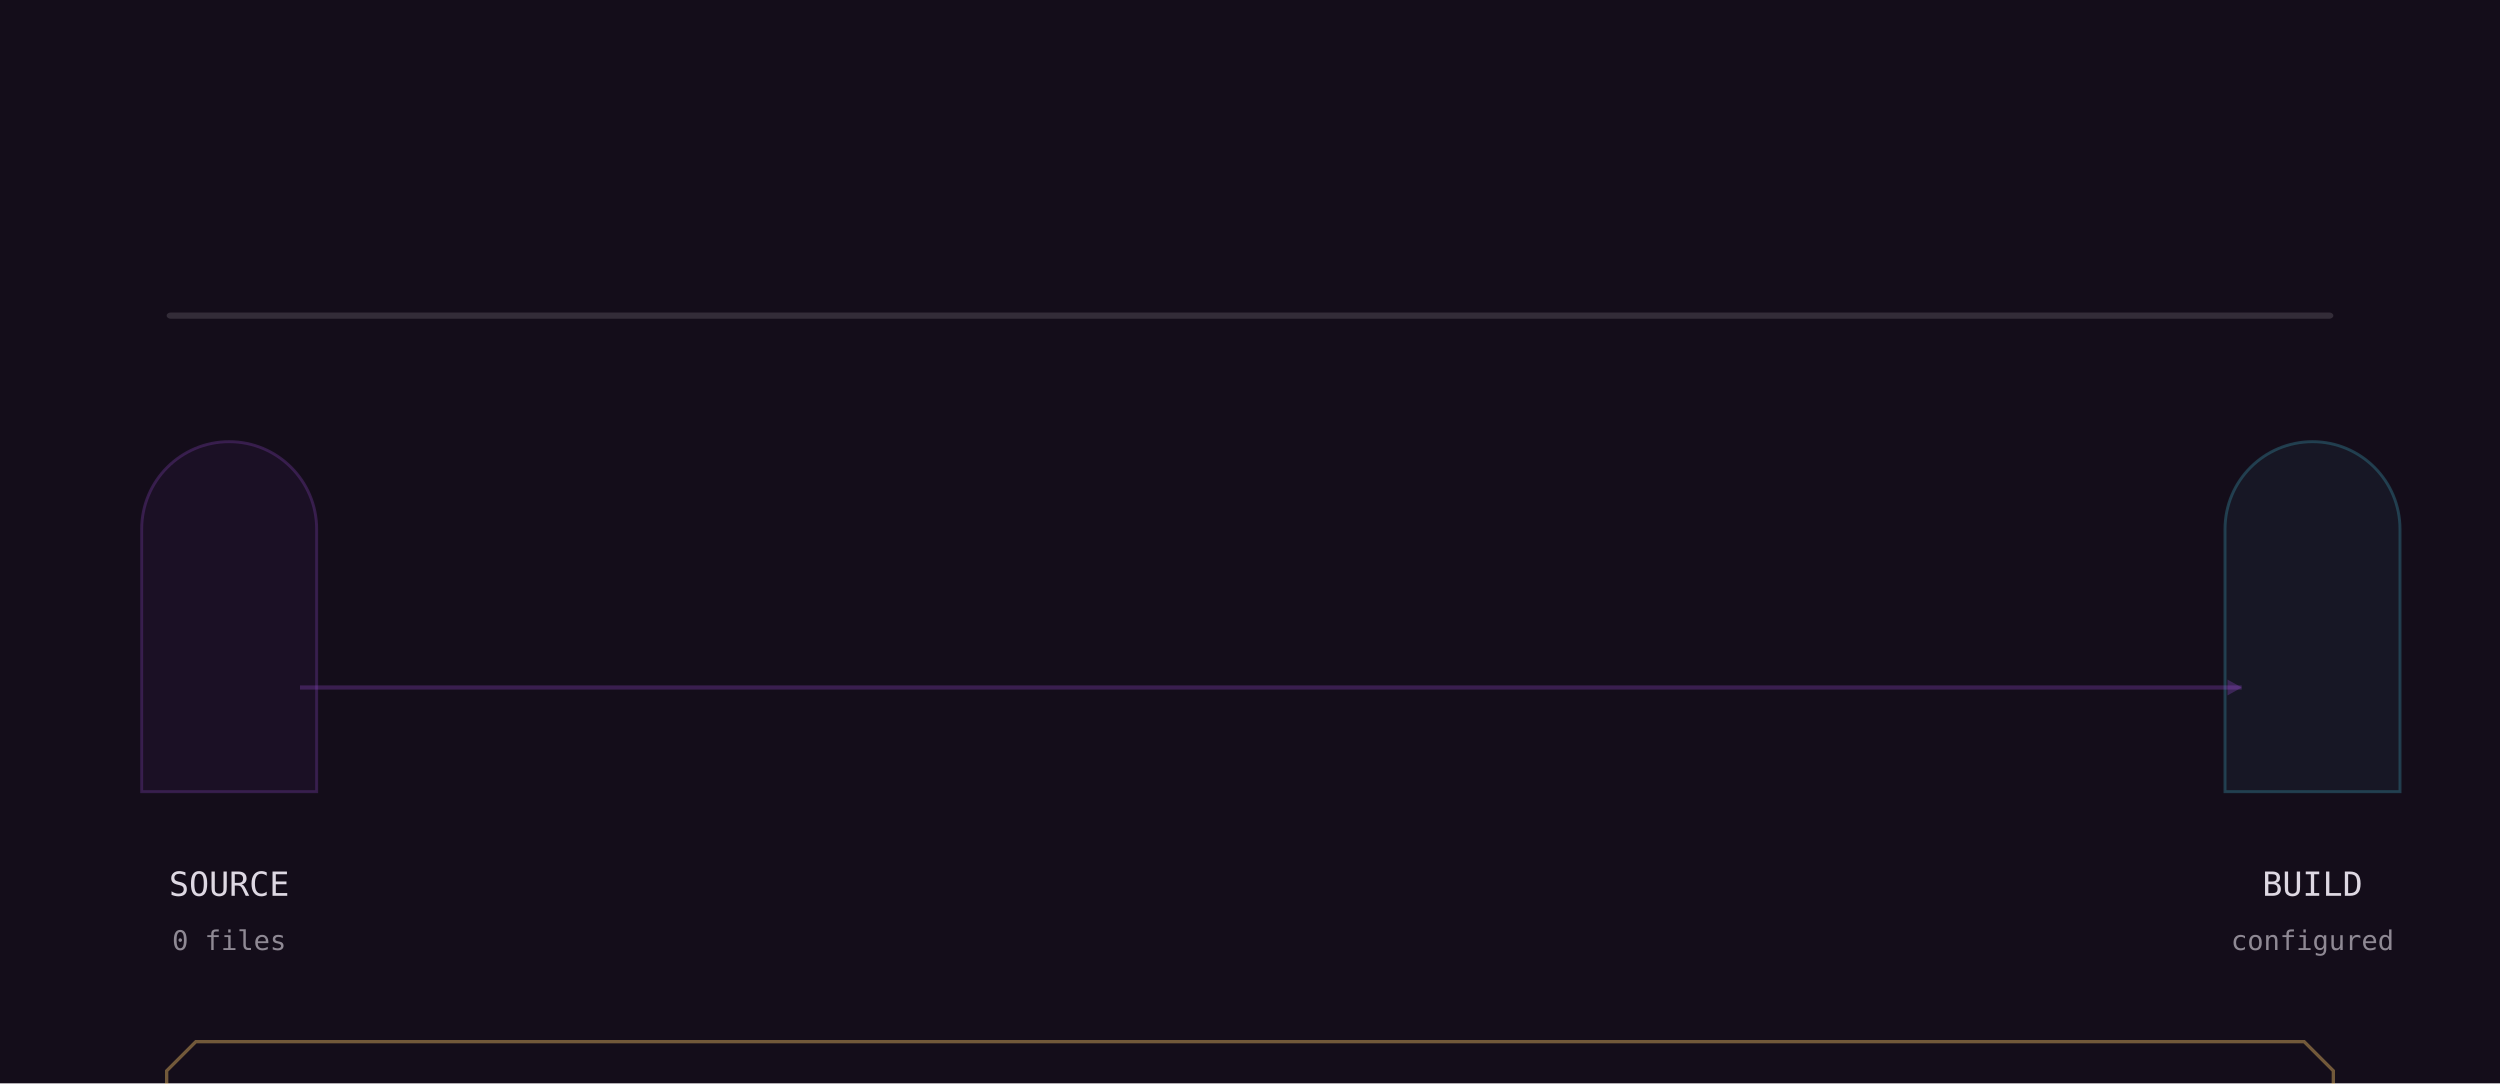
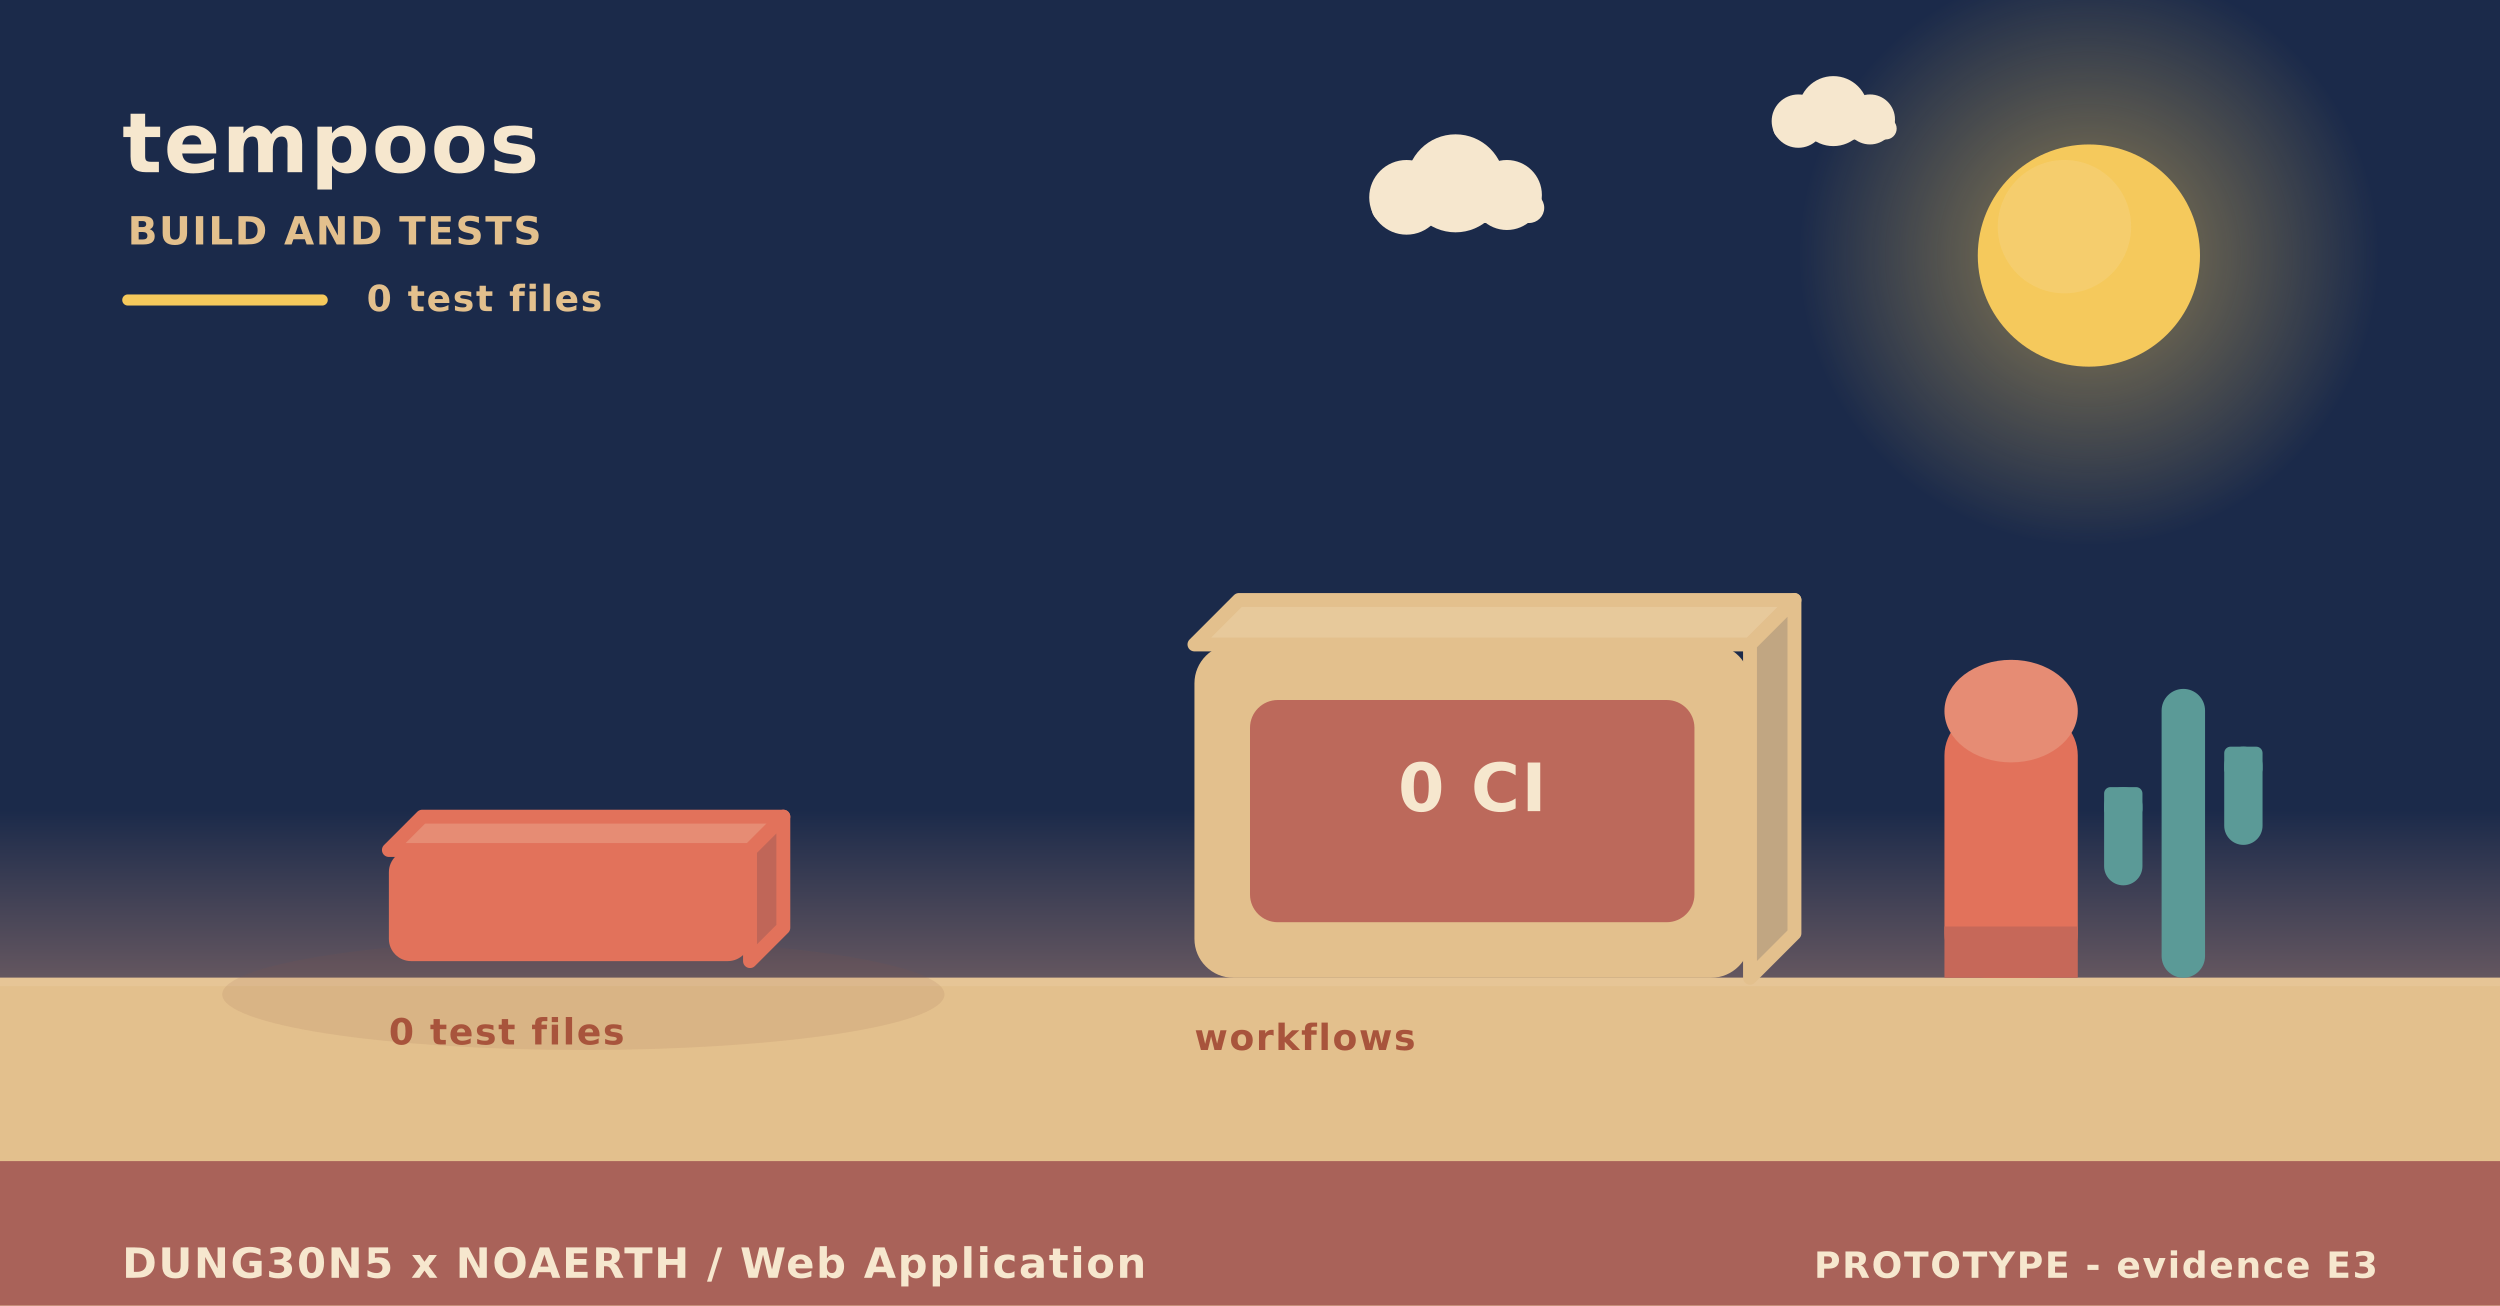
- <svg xmlns="http://www.w3.org/2000/svg" viewBox="0 0 1200 520" width="1200" height="520" role="img" aria-label="tempoos build evidence">
-   <rect width="1200" height="520" fill="#140d1a" />
-   <defs>
-     <linearGradient id="gb" x1="0" y1="0" x2="1" y2="1">
-       <stop offset="0%" stop-color="#9d4edd" />
-       <stop offset="100%" stop-color="#48cae4" />
-     </linearGradient>
-   </defs>
-   <rect x="80.00" y="150.00" width="1040.00" height="3.00" rx="2.00" fill="rgba(244,238,248,0.140)" opacity="1.00" />
-   <path d="M68.00,380.00 L68.00,254.00 A42.00,42.00 0 0 1 152.00,254.00 L152.00,380.00 Z" fill="rgba(157,78,221,0.100)" opacity="0.55" stroke="rgba(157,78,221,0.450)" stroke-width="1.4" />
-   <polygon points="-192.26,189.00 -136.83,221.00 -136.83,157.00 -192.26,125.00" fill="#94763d" opacity="0.95" />
-   <polygon points="-247.68,221.00 -192.26,253.00 -192.26,189.00 -247.68,157.00" fill="#389eb2" opacity="0.95" />
-   <polygon points="-192.26,125.00 -136.83,157.00 -192.26,189.00 -247.68,157.00" fill="#9d4edd" opacity="0.95" />
-   <text x="110" y="430" font-family="ui-monospace,Menlo,monospace" font-size="16" fill="rgba(244,238,248,0.900)" text-anchor="middle">SOURCE</text>
-   <text x="110" y="456" font-family="ui-monospace,Menlo,monospace" font-size="13" fill="rgba(244,238,248,0.550)" text-anchor="middle">0 files</text>
-   <path d="M1068.00,380.00 L1068.00,254.00 A42.00,42.00 0 0 1 1152.00,254.00 L1152.00,380.00 Z" fill="rgba(72,202,228,0.100)" opacity="0.55" stroke="rgba(72,202,228,0.450)" stroke-width="1.4" />
-   <polygon points="673.77,689.00 729.19,721.00 729.19,657.00 673.77,625.00" fill="#94763d" opacity="0.95" />
-   <polygon points="618.34,721.00 673.77,753.00 673.77,689.00 618.34,657.00" fill="#389eb2" opacity="0.95" />
-   <polygon points="673.77,625.00 729.19,657.00 673.77,689.00 618.34,657.00" fill="#48cae4" opacity="0.95" />
-   <text x="1110" y="430" font-family="ui-monospace,Menlo,monospace" font-size="16" fill="rgba(244,238,248,0.900)" text-anchor="middle">BUILD</text>
-   <text x="1110" y="456" font-family="ui-monospace,Menlo,monospace" font-size="13" fill="rgba(244,238,248,0.550)" text-anchor="middle">configured</text>
-   <line x1="144.00" y1="330.00" x2="1076.00" y2="330.00" stroke="rgba(157,78,221,0.500)" stroke-width="2.00" opacity="0.55" />
-   <polygon points="1076.00,330.00 1069.20,326.20 1069.20,333.80" fill="rgba(157,78,221,0.500)" opacity="0.55" />
-   <path d="M94.00,500.00 H1106.00 L1120.00,514.00 V546.00 L1106.00,560.00 H94.00 L80.00,546.00 V514.00 Z" fill="none" stroke="rgba(255,203,105,0.500)" stroke-width="1.60" opacity="0.80" />
-   <text x="600" y="536" font-family="ui-monospace,Menlo,monospace" font-size="16" fill="rgba(255,203,105,0.950)" text-anchor="middle">no test suite present in this repository — shown as measured, not implied</text>
+ <svg xmlns="http://www.w3.org/2000/svg" width="900" height="470" viewBox="0 0 900 470" role="img" aria-label="tempoos - how it is verified">
+   <linearGradient id="skyb" x1="0" y1="0" x2="0" y2="1">
+     <stop offset="0" stop-color="#1b2a4a" />
+     <stop offset="0.62" stop-color="#1b2a4a" />
+     <stop offset="1" stop-color="#f3ad8a" />
+   </linearGradient>
+   <rect width="900" height="470" fill="url(#skyb)" />
+   <radialGradient id="sunb">
+     <stop offset="0.35" stop-color="#f5c95c" stop-opacity="0.34" />
+     <stop offset="1" stop-color="#f5c95c" stop-opacity="0" />
+   </radialGradient>
+   <circle cx="752" cy="92" r="104" fill="url(#sunb)" />
+   <circle cx="752" cy="92" r="40" fill="#f5c95c" />
+   <circle cx="743.2" cy="81.6" r="24" fill="#f5d27e" opacity="0.5" />
+   <g>
+     <circle cx="524" cy="66" r="17.64" fill="#f6e7ce" />
+     <circle cx="506.36" cy="71.04" r="13.44" fill="#f6e7ce" />
+     <circle cx="542.48" cy="70.2" r="12.6" fill="#f6e7ce" />
+     <rect x="493.76" y="69.36" width="62.16" height="10.92" rx="5.46" fill="#f6e7ce" />
+   </g>
+   <g>
+     <circle cx="660" cy="40" r="12.6" fill="#f6e7ce" />
+     <circle cx="647.4" cy="43.6" r="9.6" fill="#f6e7ce" />
+     <circle cx="673.2" cy="43" r="9" fill="#f6e7ce" />
+     <rect x="638.4" y="42.4" width="44.4" height="7.8" rx="3.9" fill="#f6e7ce" />
+   </g>
+   <rect x="0" y="352" width="900" height="118" fill="#e3c08d" />
+   <rect x="0" y="352" width="900" height="3" fill="#e6c596" />
+   <text x="44" y="62" font-family="Verdana,DejaVu Sans,sans-serif" font-size="30" font-weight="700" letter-spacing="0.6" fill="#f6e7ce" text-anchor="start">tempoos</text>
+   <text x="46" y="88" font-family="Verdana,DejaVu Sans,sans-serif" font-size="14" font-weight="700" letter-spacing="0.6" fill="#e3c08d" text-anchor="start">BUILD AND TESTS</text>
+   <rect x="44" y="106" width="74" height="4" rx="2" fill="#f5c95c" />
+   <text x="132" y="112" font-family="Verdana,DejaVu Sans,sans-serif" font-size="13" font-weight="700" letter-spacing="0.6" fill="#e3c08d" text-anchor="start">0 test files</text>
+   <ellipse cx="210" cy="358" rx="130" ry="20" fill="rgba(138,90,68,0.11)" />
+   <path d="M140,306 L270,306 L282,294 L152,294 Z" fill="#e68c74" stroke="#e2725b" stroke-width="5" stroke-linejoin="round" />
+   <path d="M270,306 L282,294 L282,334 L270,346 Z" fill="#c06658" stroke="#e2725b" stroke-width="5" stroke-linejoin="round" />
+   <rect x="140" y="306" width="130" height="40" rx="8" fill="#e2725b" />
+   <text x="140" y="376" font-family="Verdana,DejaVu Sans,sans-serif" font-size="13" font-weight="700" letter-spacing="0.6" fill="#a8543c" text-anchor="start">0 test files</text>
+   <path d="M430,232 L630,232 L646,216 L446,216 Z" fill="#e7c99b" stroke="#e3c08d" stroke-width="5" stroke-linejoin="round" />
+   <path d="M630,232 L646,216 L646,336 L630,352 Z" fill="#c1a682" stroke="#e3c08d" stroke-width="5" stroke-linejoin="round" />
+   <rect x="430" y="232" width="200" height="120" rx="14" fill="#e3c08d" />
+   <rect x="450" y="252" width="160" height="80" rx="10" fill="#ba6458" opacity="0.94" />
+   <text x="530" y="292" font-family="Verdana,DejaVu Sans,sans-serif" font-size="24" font-weight="700" letter-spacing="0.6" fill="#f6e7ce" text-anchor="middle">0 CI</text>
+   <text x="430" y="378" font-family="Verdana,DejaVu Sans,sans-serif" font-size="13" font-weight="700" letter-spacing="0.6" fill="#a8543c" text-anchor="start">workflows</text>
+   <rect x="700" y="256" width="48" height="96" rx="16" fill="#e2725b" />
+   <ellipse cx="724" cy="256" rx="24" ry="18.46" fill="#e68c74" />
+   <rect x="700" y="333.54" width="48" height="18.46" fill="#c66859" />
+   <rect x="778.18" y="248" width="15.64" height="104" rx="7.82" fill="#5b9a97" />
+   <rect x="757.48" y="283.36" width="13.8" height="35.36" rx="6.9" fill="#5b9a97" />
+   <rect x="757.48" y="283.36" width="13.8" height="10.4" rx="2.3" fill="#5b9a97" />
+   <rect x="800.72" y="268.8" width="13.8" height="35.36" rx="6.9" fill="#5b9a97" />
+   <rect x="800.72" y="268.8" width="13.8" height="10.4" rx="2.3" fill="#5b9a97" />
+   <rect x="0" y="418" width="900" height="52" rx="0" fill="#a65c56" opacity="0.94" />
+   <text x="44" y="460" font-family="Verdana,DejaVu Sans,sans-serif" font-size="15" font-weight="700" letter-spacing="0.6" fill="#f6e7ce" text-anchor="start">DUNG30N5 x NOAERTH  /  Web Application</text>
+   <text x="856" y="460" font-family="Verdana,DejaVu Sans,sans-serif" font-size="13" font-weight="700" letter-spacing="0.6" fill="#f6e7ce" text-anchor="end">PROTOTYPE  -  evidence E3</text>
</svg>
